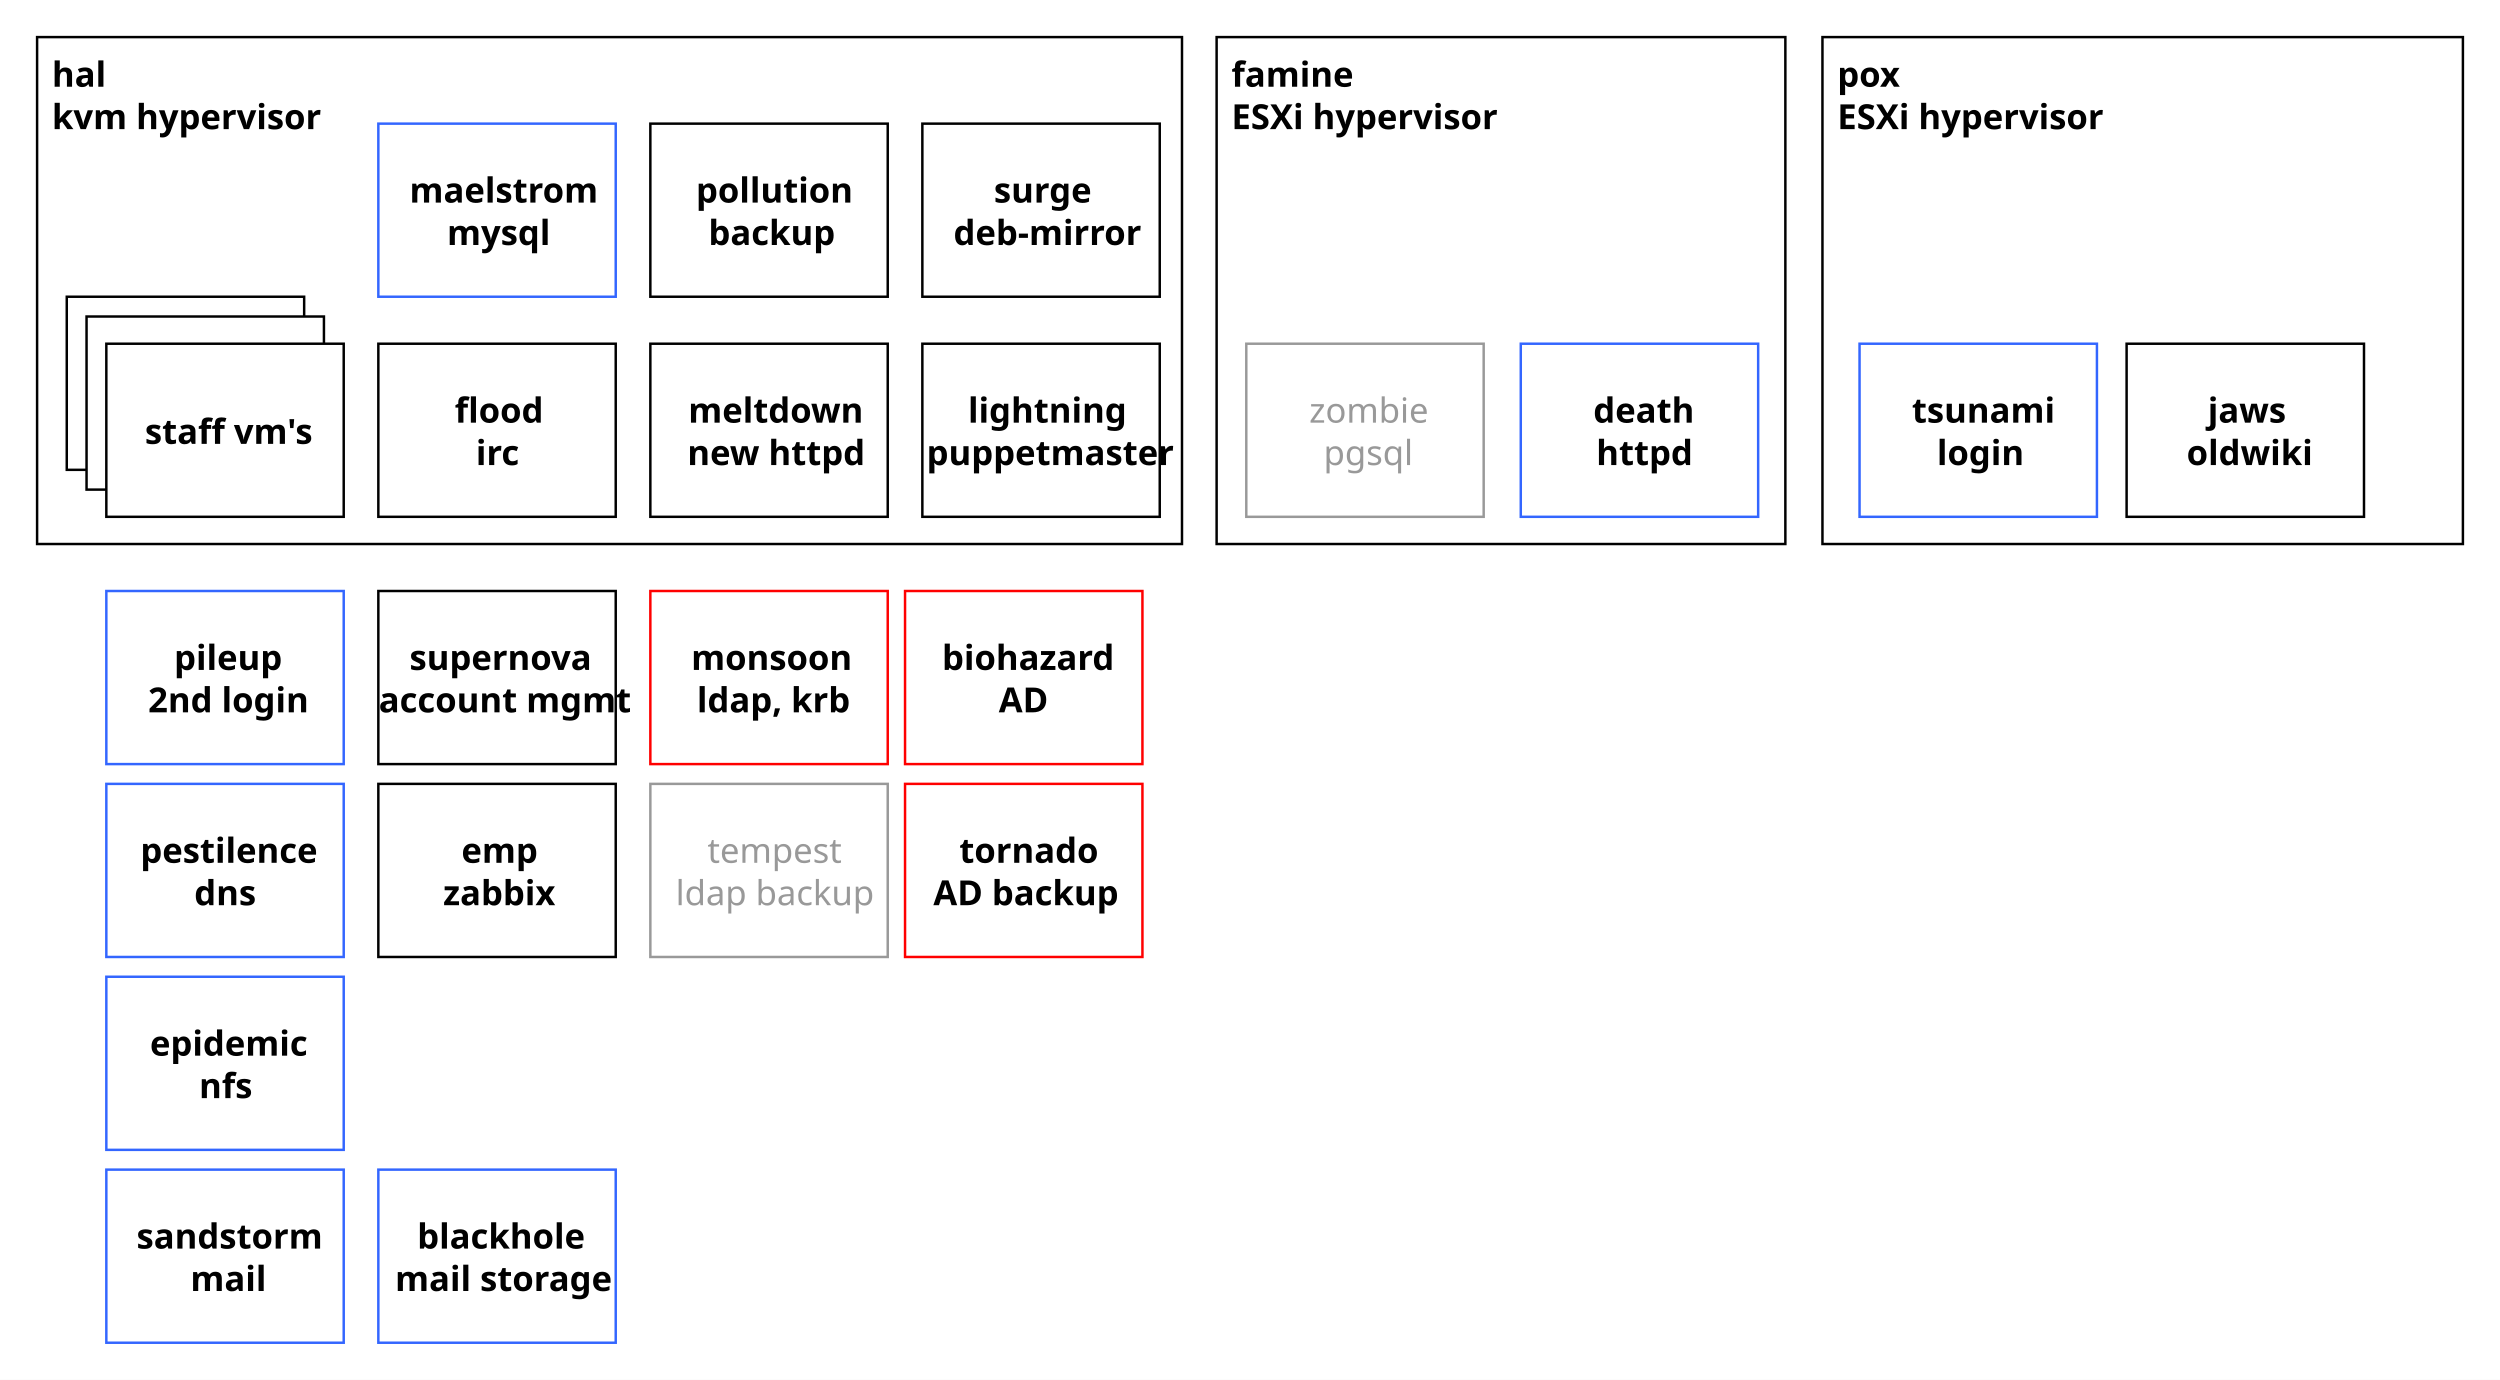
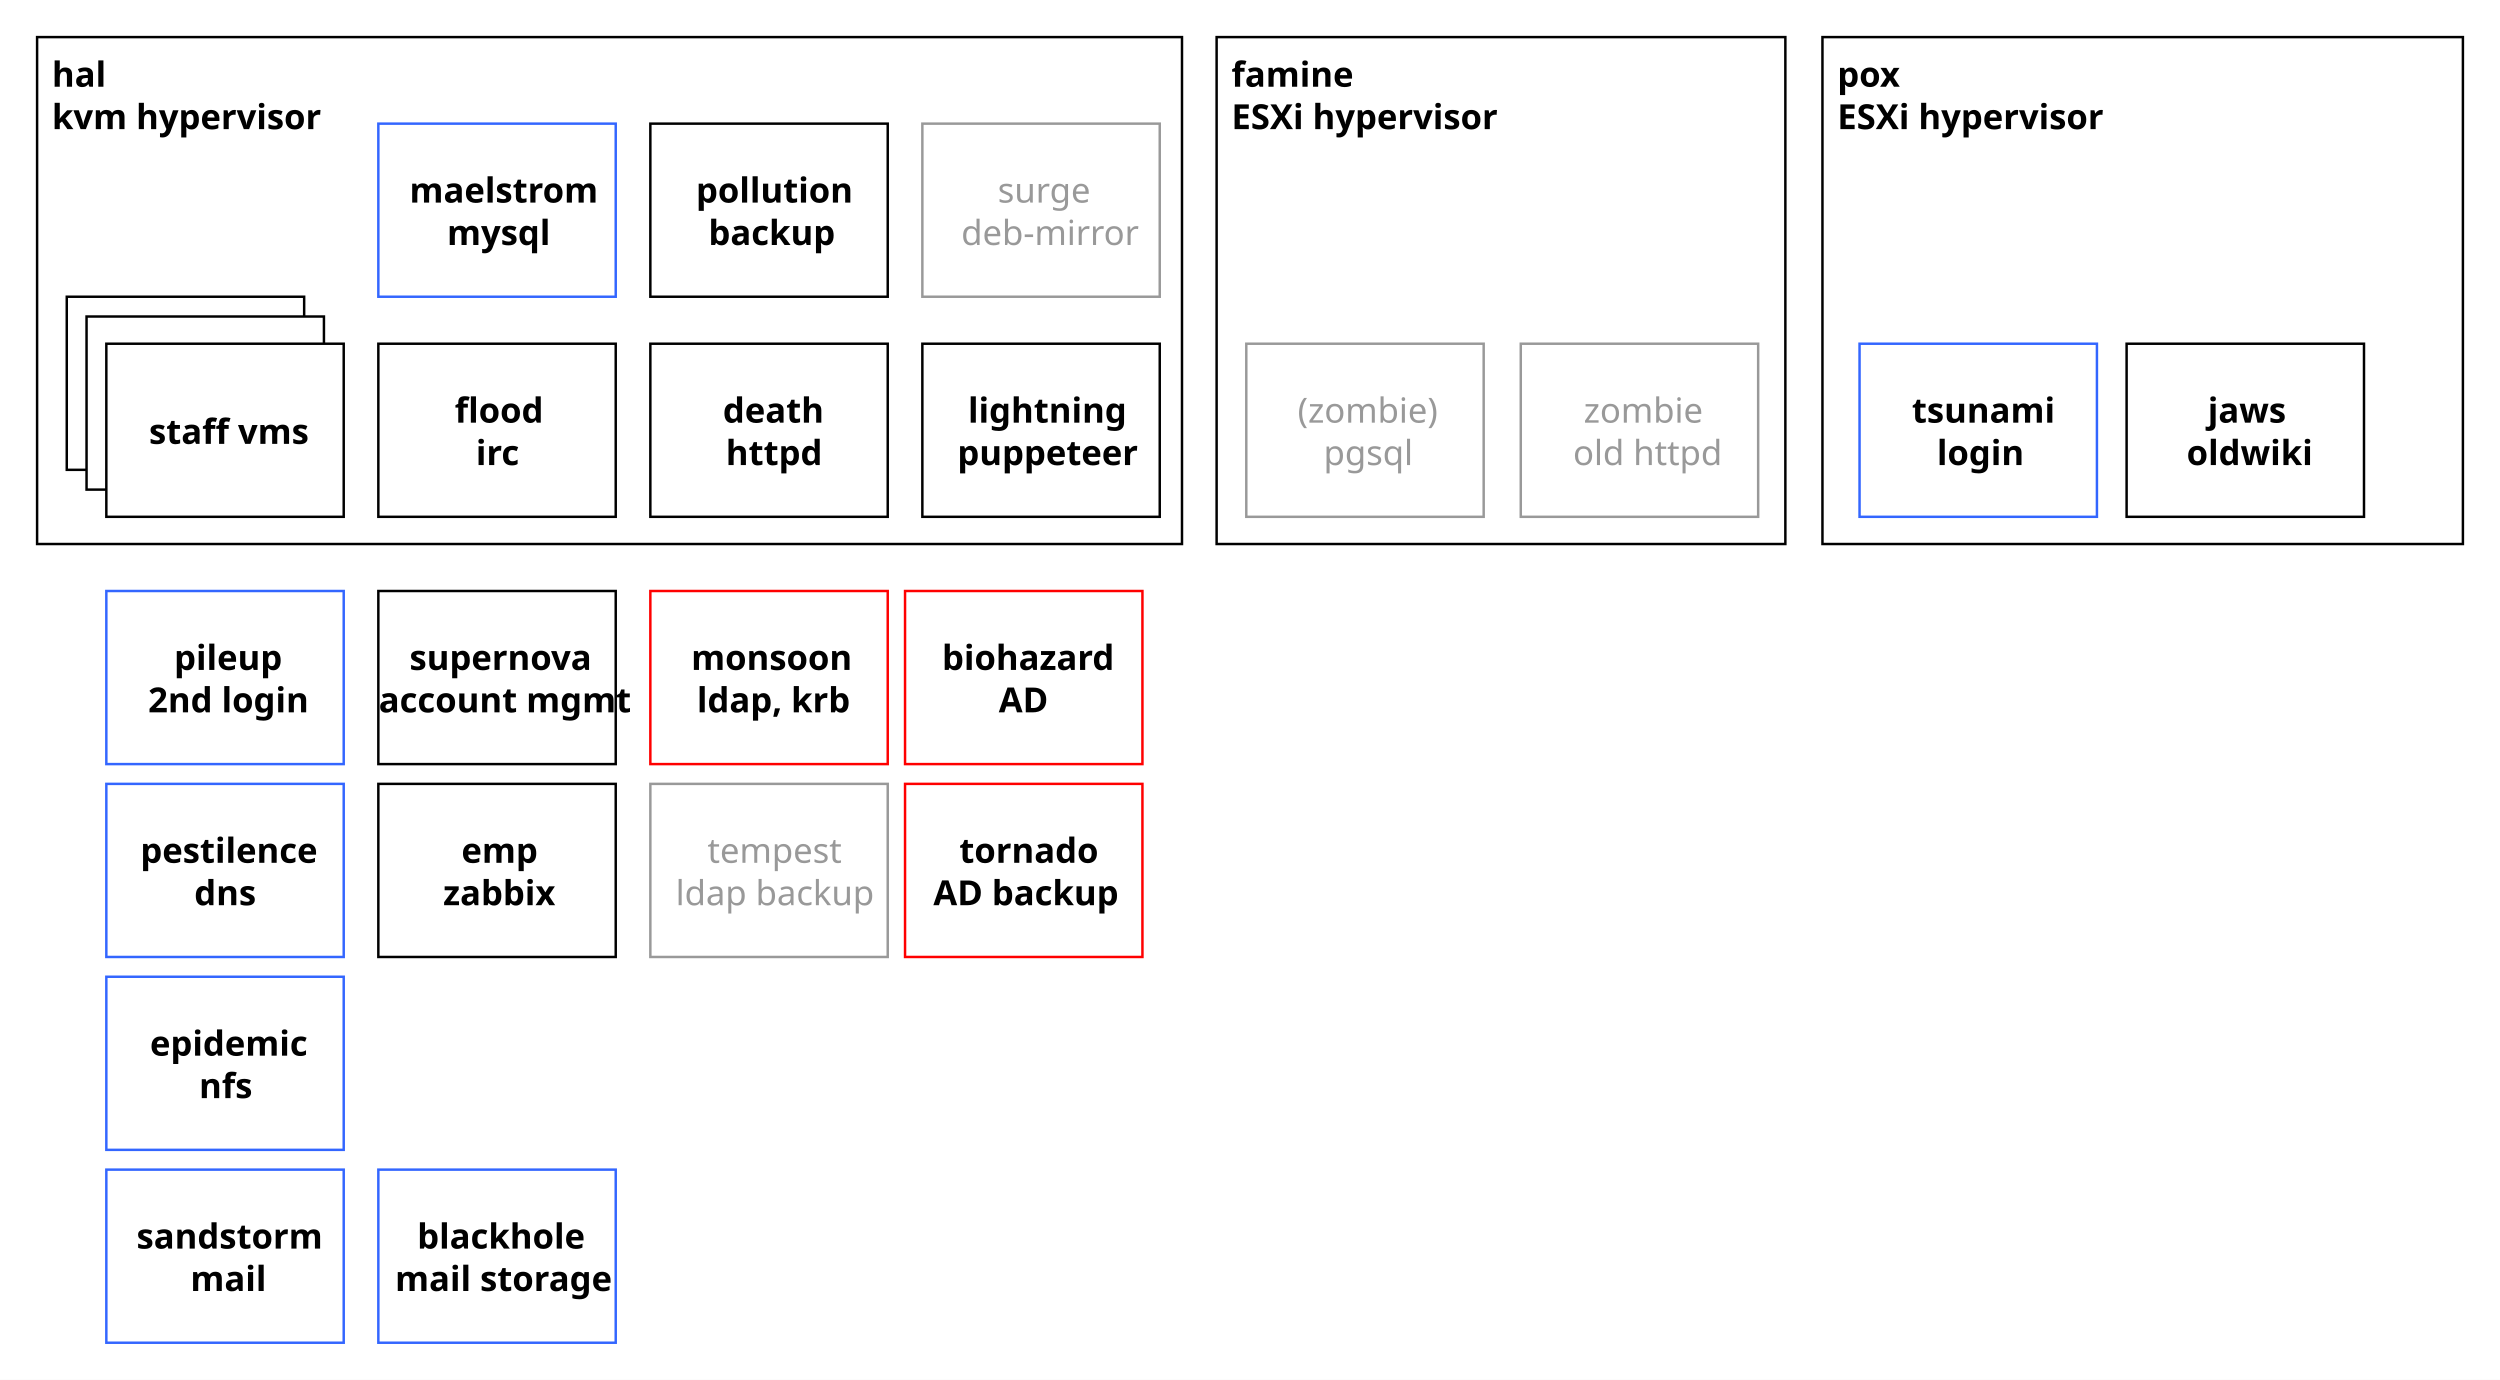
<svg xmlns="http://www.w3.org/2000/svg" xmlns:xlink="http://www.w3.org/1999/xlink" fill-opacity="1" color-rendering="auto" color-interpolation="auto" stroke="black" text-rendering="auto" stroke-linecap="square" width="1011" stroke-miterlimit="10" stroke-opacity="1" shape-rendering="auto" fill="black" stroke-dasharray="none" font-weight="normal" stroke-width="1" height="558" font-family="'Dialog'" font-style="normal" stroke-linejoin="miter" font-size="12" stroke-dashoffset="0" image-rendering="auto">
  <defs id="genericDefs" />
  <g>
    <defs id="defs1">
      <clipPath clipPathUnits="userSpaceOnUse" id="clipPath1">
        <path d="M0 0 L1011 0 L1011 558 L0 558 L0 0 Z" />
      </clipPath>
      <clipPath clipPathUnits="userSpaceOnUse" id="clipPath2">
        <path d="M-63 -47 L948 -47 L948 511 L-63 511 L-63 -47 Z" />
      </clipPath>
    </defs>
    <g fill="white" transform="translate(63,47)" stroke="white">
      <rect x="-63" width="1011" height="558" y="-47" clip-path="url(#clipPath2)" stroke="none" />
    </g>
    <g id="y.node.0">
      <a target="_blank" xlink:type="simple" xlink:href="hal/" xlink:show="new">
        <g>
          <g font-size="14" stroke-miterlimit="1.45" font-weight="bold" font-family="sans-serif" transform="matrix(1,0,0,1,63,47)" stroke-linecap="butt">
            <text x="-42" xml:space="preserve" y="-11.925" stroke="none">hal</text>
          </g>
          <g font-size="14" stroke-miterlimit="1.45" font-weight="bold" font-family="sans-serif" transform="matrix(1,0,0,1,63,47)" stroke-linecap="butt">
            <text x="-42" xml:space="preserve" y="5.227" stroke="none">kvm hypervisor</text>
          </g>
        </g>
        <g stroke-linecap="butt" transform="matrix(1,0,0,1,63,47)" stroke-miterlimit="1.45">
          <rect fill="none" x="-48" width="463" height="205" y="-32" />
        </g>
      </a>
    </g>
    <g id="y.node.1">
      <a target="_blank" xlink:type="simple" xlink:href="flood/" xlink:show="new">
        <g fill="white" transform="matrix(1,0,0,1,63,47)" stroke="white">
          <rect x="90" width="96" height="70" y="92" stroke="none" />
        </g>
        <g>
          <g font-size="14" stroke-miterlimit="1.45" font-weight="bold" font-family="sans-serif" transform="matrix(1,0,0,1,63,47)" stroke-linecap="butt">
            <text x="120.897" xml:space="preserve" y="123.924" stroke="none">flood</text>
            <text x="129.438" xml:space="preserve" y="141.075" stroke="none">irc</text>
          </g>
        </g>
        <g stroke-linecap="butt" transform="matrix(1,0,0,1,63,47)" stroke-miterlimit="1.45">
          <rect fill="none" x="90" width="96" height="70" y="92" />
        </g>
      </a>
    </g>
    <g id="y.node.2">
      <a target="_blank" xlink:type="simple" xlink:href="meltdown/" xlink:show="new">
        <g fill="white" transform="matrix(1,0,0,1,63,47)" stroke="white">
          <rect x="200" width="96" height="70" y="92" stroke="none" />
        </g>
        <g>
          <g font-size="14" stroke-miterlimit="1.45" font-weight="bold" font-family="sans-serif" transform="matrix(1,0,0,1,63,47)" stroke-linecap="butt">
-             <text x="215.334" xml:space="preserve" y="123.924" stroke="none">meltdown</text>
-             <text x="214.952" xml:space="preserve" y="141.075" stroke="none">new httpd</text>
+             <text x="229.331" xml:space="preserve" y="123.924" stroke="none">death</text>
+             <text x="230.51" xml:space="preserve" y="141.075" stroke="none">httpd</text>
          </g>
        </g>
        <g stroke-linecap="butt" transform="matrix(1,0,0,1,63,47)" stroke-miterlimit="1.45">
          <rect fill="none" x="200" width="96" height="70" y="92" />
        </g>
      </a>
    </g>
    <g id="y.node.3">
      <g fill="white" transform="matrix(1,0,0,1,63,47)" stroke="white">
        <rect x="90" width="96" height="70" y="3" stroke="none" />
      </g>
      <g>
        <g font-size="14" stroke-miterlimit="1.45" font-weight="bold" font-family="sans-serif" transform="matrix(1,0,0,1,63,47)" stroke-linecap="butt">
          <text x="102.597" xml:space="preserve" y="34.924" stroke="none">maelstrom</text>
          <text x="117.769" xml:space="preserve" y="52.075" stroke="none">mysql</text>
        </g>
      </g>
      <g fill="rgb(51,102,255)" stroke-miterlimit="1.45" transform="matrix(1,0,0,1,63,47)" stroke-linecap="butt" stroke="rgb(51,102,255)">
        <rect fill="none" x="90" width="96" height="70" y="3" />
      </g>
    </g>
    <g id="y.node.4">
      <a target="_blank" xlink:type="simple" xlink:href="pollution/" xlink:show="new">
        <g fill="white" transform="matrix(1,0,0,1,63,47)" stroke="white">
          <rect x="200" width="96" height="70" y="3" stroke="none" />
        </g>
        <g>
          <g font-size="14" stroke-miterlimit="1.45" font-weight="bold" font-family="sans-serif" transform="matrix(1,0,0,1,63,47)" stroke-linecap="butt">
            <text x="218.455" xml:space="preserve" y="34.924" stroke="none">pollution</text>
            <text x="223.493" xml:space="preserve" y="52.075" stroke="none">backup</text>
          </g>
        </g>
        <g stroke-linecap="butt" transform="matrix(1,0,0,1,63,47)" stroke-miterlimit="1.45">
          <rect fill="none" x="200" width="96" height="70" y="3" />
        </g>
      </a>
    </g>
    <g id="y.node.5">
      <a target="_blank" xlink:type="simple" xlink:href="famine/" xlink:show="new">
        <g>
          <g font-size="14" stroke-miterlimit="1.45" font-weight="bold" font-family="sans-serif" transform="matrix(1,0,0,1,63,47)" stroke-linecap="butt">
            <text x="435" xml:space="preserve" y="-11.925" stroke="none">famine</text>
            <text x="435" xml:space="preserve" y="5.227" stroke="none">ESXi hypervisor</text>
          </g>
        </g>
        <g stroke-linecap="butt" transform="matrix(1,0,0,1,63,47)" stroke-miterlimit="1.45">
          <rect fill="none" x="429" width="230" height="205" y="-32" />
        </g>
      </a>
    </g>
    <g id="y.node.6">
      <a target="_blank" xlink:type="simple" xlink:href="zombie/" xlink:show="new">
        <g fill="white" transform="matrix(1,0,0,1,63,47)" stroke="white">
          <rect x="441" width="96" height="70" y="92" stroke="none" />
        </g>
        <g>
          <g font-size="14" stroke-linecap="butt" transform="matrix(1,0,0,1,63,47)" fill="rgb(153,153,153)" font-family="sans-serif" stroke="rgb(153,153,153)" stroke-miterlimit="1.45">
-             <text x="466.435" xml:space="preserve" y="123.924" stroke="none">zombie</text>
+             <text x="461.772" xml:space="preserve" y="123.924" stroke="none">(zombie)</text>
            <text x="472.266" xml:space="preserve" y="141.075" stroke="none">pgsql</text>
          </g>
        </g>
        <g fill="rgb(153,153,153)" stroke-miterlimit="1.45" transform="matrix(1,0,0,1,63,47)" stroke-linecap="butt" stroke="rgb(153,153,153)">
          <rect fill="none" x="441" width="96" height="70" y="92" />
        </g>
      </a>
    </g>
    <g id="y.node.7">
      <a target="_blank" xlink:type="simple" xlink:href="pox/" xlink:show="new">
        <g>
          <g font-size="14" stroke-miterlimit="1.45" font-weight="bold" font-family="sans-serif" transform="matrix(1,0,0,1,63,47)" stroke-linecap="butt">
            <text x="680" xml:space="preserve" y="-11.925" stroke="none">pox</text>
            <text x="680" xml:space="preserve" y="5.227" stroke="none">ESXi hypervisor</text>
          </g>
        </g>
        <g stroke-linecap="butt" transform="matrix(1,0,0,1,63,47)" stroke-miterlimit="1.45">
          <rect fill="none" x="674" width="259" height="205" y="-32" />
        </g>
      </a>
    </g>
    <g id="y.node.8">
      <a target="_blank" xlink:type="simple" xlink:href="tsunami/" xlink:show="new">
        <g fill="white" transform="matrix(1,0,0,1,63,47)" stroke="white">
          <rect x="689" width="96" height="70" y="92" stroke="none" />
        </g>
        <g>
          <g font-size="14" stroke-miterlimit="1.45" font-weight="bold" font-family="sans-serif" transform="matrix(1,0,0,1,63,47)" stroke-linecap="butt">
            <text x="710.162" xml:space="preserve" y="123.924" stroke="none">tsunami</text>
            <text x="720.283" xml:space="preserve" y="141.075" stroke="none">login</text>
          </g>
        </g>
        <g fill="rgb(51,102,255)" stroke-miterlimit="1.45" transform="matrix(1,0,0,1,63,47)" stroke-linecap="butt" stroke="rgb(51,102,255)">
          <rect fill="none" x="689" width="96" height="70" y="92" />
        </g>
      </a>
    </g>
    <g id="y.node.9">
      <a target="_blank" xlink:type="simple" xlink:href="pileup/" xlink:show="new">
        <g fill="white" transform="matrix(1,0,0,1,63,47)" stroke="white">
          <rect x="-20" width="96" height="70" y="192" stroke="none" />
        </g>
        <g>
          <g font-size="14" stroke-miterlimit="1.45" font-weight="bold" font-family="sans-serif" transform="matrix(1,0,0,1,63,47)" stroke-linecap="butt">
            <text x="7.39" xml:space="preserve" y="223.924" stroke="none">pileup</text>
            <text x="-3.107" xml:space="preserve" y="241.075" stroke="none">2nd login</text>
          </g>
        </g>
        <g fill="rgb(51,102,255)" stroke-miterlimit="1.45" transform="matrix(1,0,0,1,63,47)" stroke-linecap="butt" stroke="rgb(51,102,255)">
          <rect fill="none" x="-20" width="96" height="70" y="192" />
        </g>
      </a>
    </g>
    <g id="y.node.10">
      <a target="_blank" xlink:type="simple" xlink:href="lightning/" xlink:show="new">
        <g fill="white" transform="matrix(1,0,0,1,63,47)" stroke="white">
          <rect x="310" width="96" height="70" y="92" stroke="none" />
        </g>
        <g>
          <g font-size="14" stroke-miterlimit="1.45" font-weight="bold" font-family="sans-serif" transform="matrix(1,0,0,1,63,47)" stroke-linecap="butt">
            <text x="328.455" xml:space="preserve" y="123.924" stroke="none">lightning</text>
-             <text x="311.714" xml:space="preserve" y="141.075" stroke="none">puppetmaster</text>
+             <text x="324.162" xml:space="preserve" y="141.075" stroke="none">puppeteer</text>
          </g>
        </g>
        <g stroke-linecap="butt" transform="matrix(1,0,0,1,63,47)" stroke-miterlimit="1.45">
          <rect fill="none" x="310" width="96" height="70" y="92" />
        </g>
      </a>
    </g>
    <g id="y.node.11">
      <a target="_blank" xlink:type="simple" xlink:href="pestilence/" xlink:show="new">
        <g fill="white" transform="matrix(1,0,0,1,63,47)" stroke="white">
          <rect x="-20" width="96" height="70" y="270" stroke="none" />
        </g>
        <g>
          <g font-size="14" stroke-miterlimit="1.45" font-weight="bold" font-family="sans-serif" transform="matrix(1,0,0,1,63,47)" stroke-linecap="butt">
            <text x="-6.238" xml:space="preserve" y="301.924" stroke="none">pestilence</text>
            <text x="15.555" xml:space="preserve" y="319.075" stroke="none">dns</text>
          </g>
        </g>
        <g fill="rgb(51,102,255)" stroke-miterlimit="1.45" transform="matrix(1,0,0,1,63,47)" stroke-linecap="butt" stroke="rgb(51,102,255)">
          <rect fill="none" x="-20" width="96" height="70" y="270" />
        </g>
      </a>
    </g>
    <g id="y.node.12">
      <a target="_blank" xlink:type="simple" xlink:href="supernova/" xlink:show="new">
        <g fill="white" transform="matrix(1,0,0,1,63,47)" stroke="white">
          <rect x="90" width="96" height="70" y="192" stroke="none" />
        </g>
        <g>
          <g font-size="14" stroke-miterlimit="1.45" font-weight="bold" font-family="sans-serif" transform="matrix(1,0,0,1,63,47)" stroke-linecap="butt">
            <text x="102.6" xml:space="preserve" y="223.924" stroke="none">supernova</text>
            <text x="90.162" xml:space="preserve" y="241.075" stroke="none">account mgmt</text>
          </g>
        </g>
        <g stroke-linecap="butt" transform="matrix(1,0,0,1,63,47)" stroke-miterlimit="1.45">
          <rect fill="none" x="90" width="96" height="70" y="192" />
        </g>
      </a>
    </g>
    <g id="y.node.13">
      <a target="_blank" xlink:type="simple" xlink:href="epidemic/" xlink:show="new">
        <g fill="white" transform="matrix(1,0,0,1,63,47)" stroke="white">
          <rect x="-20" width="96" height="70" y="348" stroke="none" />
        </g>
        <g>
          <g font-size="14" stroke-miterlimit="1.45" font-weight="bold" font-family="sans-serif" transform="matrix(1,0,0,1,63,47)" stroke-linecap="butt">
            <text x="-2.345" xml:space="preserve" y="379.924" stroke="none">epidemic</text>
            <text x="17.5" xml:space="preserve" y="397.075" stroke="none">nfs</text>
          </g>
        </g>
        <g fill="rgb(51,102,255)" stroke-miterlimit="1.45" transform="matrix(1,0,0,1,63,47)" stroke-linecap="butt" stroke="rgb(51,102,255)">
          <rect fill="none" x="-20" width="96" height="70" y="348" />
        </g>
      </a>
    </g>
    <g id="y.node.14">
      <a target="_blank" xlink:type="simple" xlink:href="emp/" xlink:show="new">
        <g fill="white" transform="matrix(1,0,0,1,63,47)" stroke="white">
          <rect x="90" width="96" height="70" y="270" stroke="none" />
        </g>
        <g>
          <g font-size="14" stroke-miterlimit="1.45" font-weight="bold" font-family="sans-serif" transform="matrix(1,0,0,1,63,47)" stroke-linecap="butt">
            <text x="123.607" xml:space="preserve" y="301.924" stroke="none">emp</text>
            <text x="116.217" xml:space="preserve" y="319.075" stroke="none">zabbix</text>
          </g>
        </g>
        <g stroke-linecap="butt" transform="matrix(1,0,0,1,63,47)" stroke-miterlimit="1.45">
          <rect fill="none" x="90" width="96" height="70" y="270" />
        </g>
      </a>
    </g>
    <g id="y.node.15">
      <a target="_blank" xlink:type="simple" xlink:href="monsoon/" xlink:show="new">
        <g fill="white" transform="matrix(1,0,0,1,63,47)" stroke="white">
          <rect x="200" width="96" height="70" y="192" stroke="none" />
        </g>
        <g>
          <g font-size="14" stroke-miterlimit="1.45" font-weight="bold" font-family="sans-serif" transform="matrix(1,0,0,1,63,47)" stroke-linecap="butt">
            <text x="216.503" xml:space="preserve" y="223.924" stroke="none">monsoon</text>
            <text x="218.828" xml:space="preserve" y="241.075" stroke="none">ldap, krb</text>
          </g>
        </g>
        <g fill="red" stroke-miterlimit="1.45" transform="matrix(1,0,0,1,63,47)" stroke-linecap="butt" stroke="red">
          <rect fill="none" x="200" width="96" height="70" y="192" />
        </g>
      </a>
    </g>
    <g id="y.node.16">
      <a target="_blank" xlink:type="simple" xlink:href="tempest/" xlink:show="new">
        <g fill="white" transform="matrix(1,0,0,1,63,47)" stroke="white">
          <rect x="200" width="96" height="70" y="270" stroke="none" />
        </g>
        <g>
          <g font-size="14" stroke-linecap="butt" transform="matrix(1,0,0,1,63,47)" fill="rgb(153,153,153)" font-family="sans-serif" stroke="rgb(153,153,153)" stroke-miterlimit="1.45">
            <text x="223.1" xml:space="preserve" y="301.924" stroke="none">tempest</text>
            <text x="210.249" xml:space="preserve" y="319.075" stroke="none">ldap backup</text>
          </g>
        </g>
        <g fill="rgb(153,153,153)" stroke-miterlimit="1.45" transform="matrix(1,0,0,1,63,47)" stroke-linecap="butt" stroke="rgb(153,153,153)">
          <rect fill="none" x="200" width="96" height="70" y="270" />
        </g>
      </a>
    </g>
    <g id="y.node.17">
      <g fill="white" transform="matrix(1,0,0,1,63,47)" stroke="white">
        <rect x="-36" width="96" height="70" y="73" stroke="none" />
      </g>
      <g />
      <g stroke-linecap="butt" transform="matrix(1,0,0,1,63,47)" stroke-miterlimit="1.45">
        <rect fill="none" x="-36" width="96" height="70" y="73" />
      </g>
    </g>
    <g id="y.node.18">
      <g fill="white" transform="matrix(1,0,0,1,63,47)" stroke="white">
        <rect x="-28" width="96" height="70" y="81" stroke="none" />
      </g>
      <g />
      <g stroke-linecap="butt" transform="matrix(1,0,0,1,63,47)" stroke-miterlimit="1.45">
        <rect fill="none" x="-28" width="96" height="70" y="81" />
      </g>
    </g>
    <g id="y.node.19">
      <g fill="white" transform="matrix(1,0,0,1,63,47)" stroke="white">
        <rect x="-20" width="96" height="70" y="92" stroke="none" />
      </g>
      <g>
        <g font-size="14" stroke-miterlimit="1.45" font-weight="bold" font-family="sans-serif" transform="matrix(1,0,0,1,63,47)" stroke-linecap="butt">
-           <text x="-4.399" xml:space="preserve" y="132.5" stroke="none">staff vm's</text>
+           <text x="-2.734" xml:space="preserve" y="132.5" stroke="none">staff vms</text>
        </g>
      </g>
      <g stroke-linecap="butt" transform="matrix(1,0,0,1,63,47)" stroke-miterlimit="1.45">
        <rect fill="none" x="-20" width="96" height="70" y="92" />
      </g>
    </g>
    <g id="y.node.20">
      <a target="_blank" xlink:type="simple" xlink:href="biohazard/" xlink:show="new">
        <g fill="white" transform="matrix(1,0,0,1,63,47)" stroke="white">
          <rect x="303" width="96" height="70" y="192" stroke="none" />
        </g>
        <g>
          <g font-size="14" stroke-miterlimit="1.45" font-weight="bold" font-family="sans-serif" transform="matrix(1,0,0,1,63,47)" stroke-linecap="butt">
            <text x="317.941" xml:space="preserve" y="223.924" stroke="none">biohazard</text>
            <text x="340.89" xml:space="preserve" y="241.075" stroke="none">AD</text>
          </g>
        </g>
        <g fill="red" stroke-miterlimit="1.45" transform="matrix(1,0,0,1,63,47)" stroke-linecap="butt" stroke="red">
          <rect fill="none" x="303" width="96" height="70" y="192" />
        </g>
      </a>
    </g>
    <g id="y.node.21">
      <a target="_blank" xlink:type="simple" xlink:href="tornado/" xlink:show="new">
        <g fill="white" transform="matrix(1,0,0,1,63,47)" stroke="white">
          <rect x="303" width="96" height="70" y="270" stroke="none" />
        </g>
        <g>
          <g font-size="14" stroke-miterlimit="1.45" font-weight="bold" font-family="sans-serif" transform="matrix(1,0,0,1,63,47)" stroke-linecap="butt">
            <text x="324.948" xml:space="preserve" y="301.924" stroke="none">tornado</text>
            <text x="314.438" xml:space="preserve" y="319.075" stroke="none">AD backup</text>
          </g>
        </g>
        <g fill="red" stroke-miterlimit="1.45" transform="matrix(1,0,0,1,63,47)" stroke-linecap="butt" stroke="red">
          <rect fill="none" x="303" width="96" height="70" y="270" />
        </g>
      </a>
    </g>
    <g id="y.node.22">
      <a target="_blank" xlink:type="simple" xlink:href="death/" xlink:show="new">
        <g fill="white" transform="matrix(1,0,0,1,63,47)" stroke="white">
          <rect x="552" width="96" height="70" y="92" stroke="none" />
        </g>
        <g>
-           <g font-size="14" stroke-miterlimit="1.45" font-weight="bold" font-family="sans-serif" transform="matrix(1,0,0,1,63,47)" stroke-linecap="butt">
-             <text x="581.331" xml:space="preserve" y="123.924" stroke="none">death</text>
-             <text x="582.51" xml:space="preserve" y="141.075" stroke="none">httpd</text>
-           </g>
-         </g>
-         <g fill="rgb(51,102,255)" stroke-miterlimit="1.45" transform="matrix(1,0,0,1,63,47)" stroke-linecap="butt" stroke="rgb(51,102,255)">
+           <g font-size="14" stroke-linecap="butt" transform="matrix(1,0,0,1,63,47)" fill="rgb(153,153,153)" font-family="sans-serif" stroke="rgb(153,153,153)" stroke-miterlimit="1.45">
+             <text x="577.435" xml:space="preserve" y="123.924" stroke="none">zombie</text>
+             <text x="573.145" xml:space="preserve" y="141.075" stroke="none">old httpd</text>
+           </g>
+         </g>
+         <g fill="rgb(153,153,153)" stroke-miterlimit="1.45" transform="matrix(1,0,0,1,63,47)" stroke-linecap="butt" stroke="rgb(153,153,153)">
          <rect fill="none" x="552" width="96" height="70" y="92" />
        </g>
      </a>
    </g>
    <g id="y.node.23">
      <a target="_blank" xlink:type="simple" xlink:href="jaws/" xlink:show="new">
        <g fill="white" transform="matrix(1,0,0,1,63,47)" stroke="white">
          <rect x="797" width="96" height="70" y="92" stroke="none" />
        </g>
        <g>
          <g font-size="14" stroke-miterlimit="1.45" font-weight="bold" font-family="sans-serif" transform="matrix(1,0,0,1,63,47)" stroke-linecap="butt">
            <text x="829.824" xml:space="preserve" y="123.924" stroke="none">jaws</text>
            <text x="821.276" xml:space="preserve" y="141.075" stroke="none">oldwiki</text>
          </g>
        </g>
        <g stroke-linecap="butt" transform="matrix(1,0,0,1,63,47)" stroke-miterlimit="1.45">
          <rect fill="none" x="797" width="96" height="70" y="92" />
        </g>
      </a>
    </g>
    <g id="y.node.24">
      <a target="_blank" xlink:type="simple" xlink:href="sandstorm/" xlink:show="new">
        <g fill="white" transform="matrix(1,0,0,1,63,47)" stroke="white">
          <rect x="-20" width="96" height="70" y="426" stroke="none" />
        </g>
        <g>
          <g font-size="14" stroke-miterlimit="1.45" font-weight="bold" font-family="sans-serif" transform="matrix(1,0,0,1,63,47)" stroke-linecap="butt">
            <text x="-7.786" xml:space="preserve" y="457.924" stroke="none">sandstorm</text>
            <text x="13.993" xml:space="preserve" y="475.075" stroke="none">mail</text>
          </g>
        </g>
        <g fill="rgb(51,102,255)" stroke-miterlimit="1.45" transform="matrix(1,0,0,1,63,47)" stroke-linecap="butt" stroke="rgb(51,102,255)">
          <rect fill="none" x="-20" width="96" height="70" y="426" />
        </g>
      </a>
    </g>
    <g id="y.node.25">
      <a target="_blank" xlink:type="simple" xlink:href="blackhole/" xlink:show="new">
        <g fill="white" transform="matrix(1,0,0,1,63,47)" stroke="white">
          <rect x="90" width="96" height="70" y="426" stroke="none" />
        </g>
        <g>
          <g font-size="14" stroke-miterlimit="1.45" font-weight="bold" font-family="sans-serif" transform="matrix(1,0,0,1,63,47)" stroke-linecap="butt">
            <text x="105.71" xml:space="preserve" y="457.924" stroke="none">blackhole</text>
            <text x="96.762" xml:space="preserve" y="475.075" stroke="none">mail storage</text>
          </g>
        </g>
        <g fill="rgb(51,102,255)" stroke-miterlimit="1.45" transform="matrix(1,0,0,1,63,47)" stroke-linecap="butt" stroke="rgb(51,102,255)">
          <rect fill="none" x="90" width="96" height="70" y="426" />
        </g>
      </a>
    </g>
    <g id="y.node.26">
      <a target="_blank" xlink:type="simple" xlink:href="surge/" xlink:show="new">
        <g fill="white" transform="matrix(1,0,0,1,63,47)" stroke="white">
          <rect x="310" width="96" height="70" y="3" stroke="none" />
        </g>
        <g>
-           <g font-size="14" stroke-miterlimit="1.45" font-weight="bold" font-family="sans-serif" transform="matrix(1,0,0,1,63,47)" stroke-linecap="butt">
-             <text x="338.938" xml:space="preserve" y="34.924" stroke="none">surge</text>
-             <text x="322.607" xml:space="preserve" y="52.075" stroke="none">deb-mirror</text>
-           </g>
-         </g>
-         <g stroke-linecap="butt" transform="matrix(1,0,0,1,63,47)" stroke-miterlimit="1.45">
+           <g font-size="14" stroke-linecap="butt" transform="matrix(1,0,0,1,63,47)" fill="rgb(153,153,153)" font-family="sans-serif" stroke="rgb(153,153,153)" stroke-miterlimit="1.45">
+             <text x="340.49" xml:space="preserve" y="34.924" stroke="none">surge</text>
+             <text x="325.717" xml:space="preserve" y="52.075" stroke="none">deb-mirror</text>
+           </g>
+         </g>
+         <g fill="rgb(153,153,153)" stroke-miterlimit="1.45" transform="matrix(1,0,0,1,63,47)" stroke-linecap="butt" stroke="rgb(153,153,153)">
          <rect fill="none" x="310" width="96" height="70" y="3" />
        </g>
      </a>
    </g>
    <g id="y.edge.0" />
  </g>
</svg>
